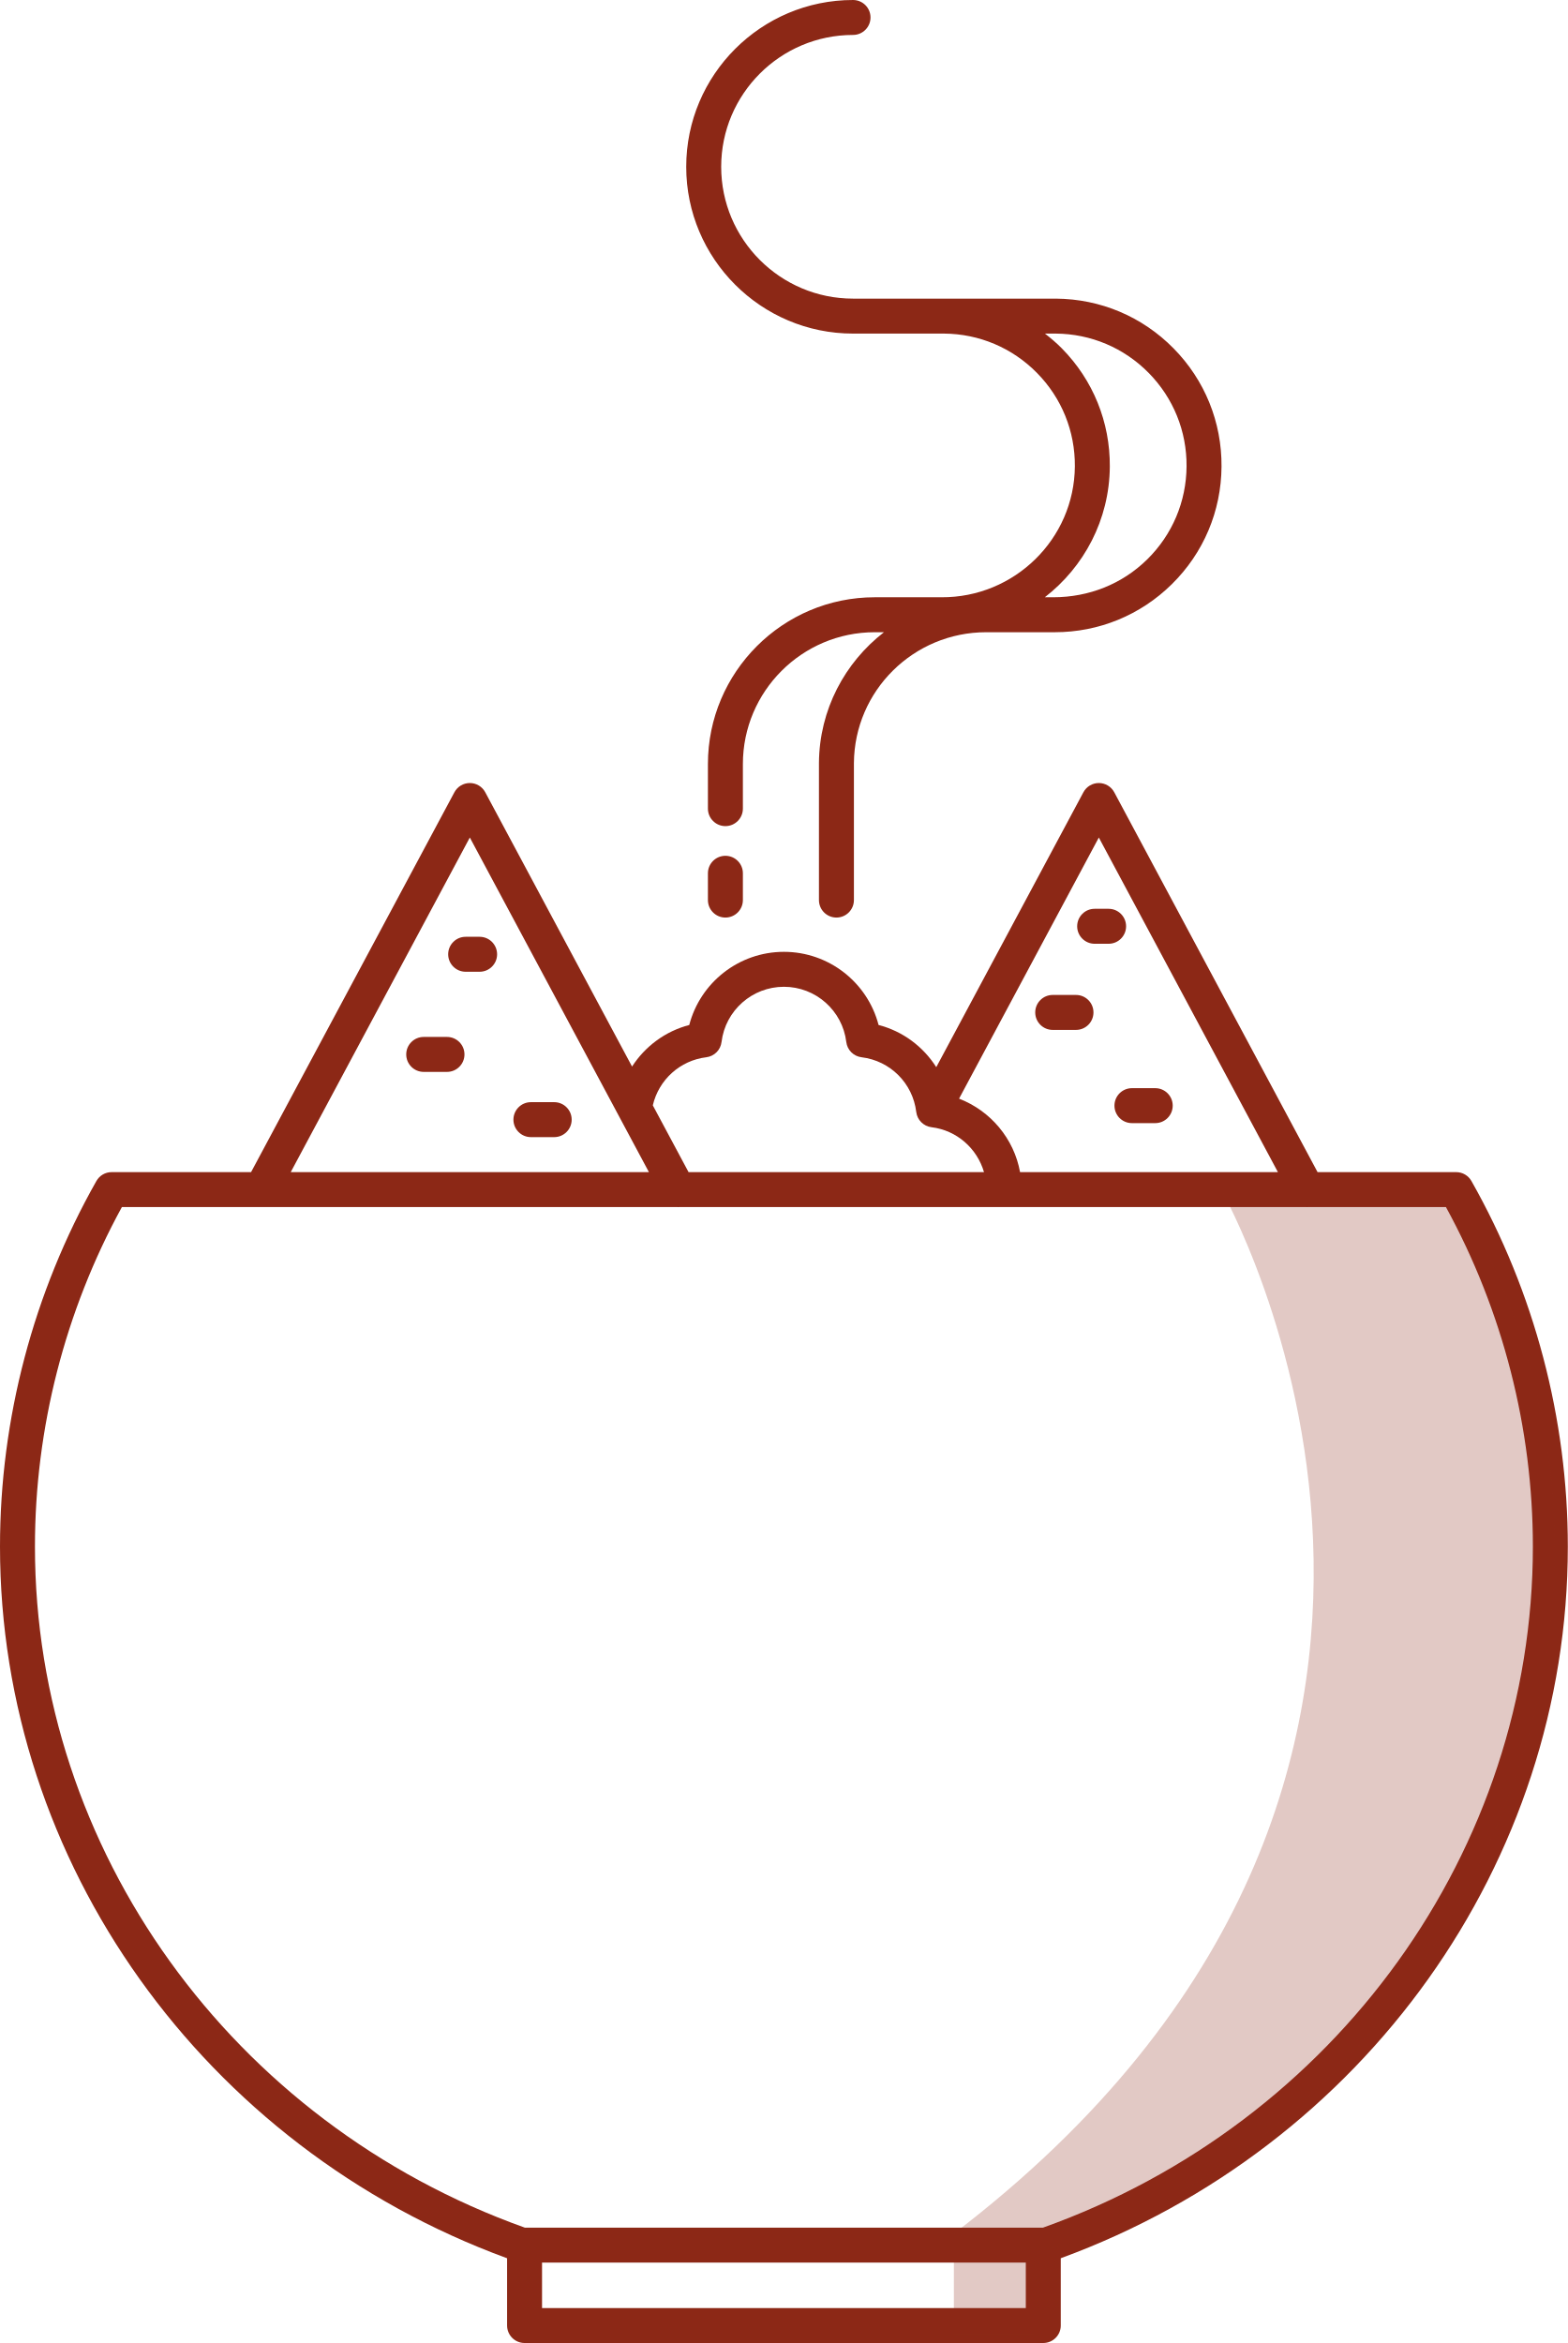
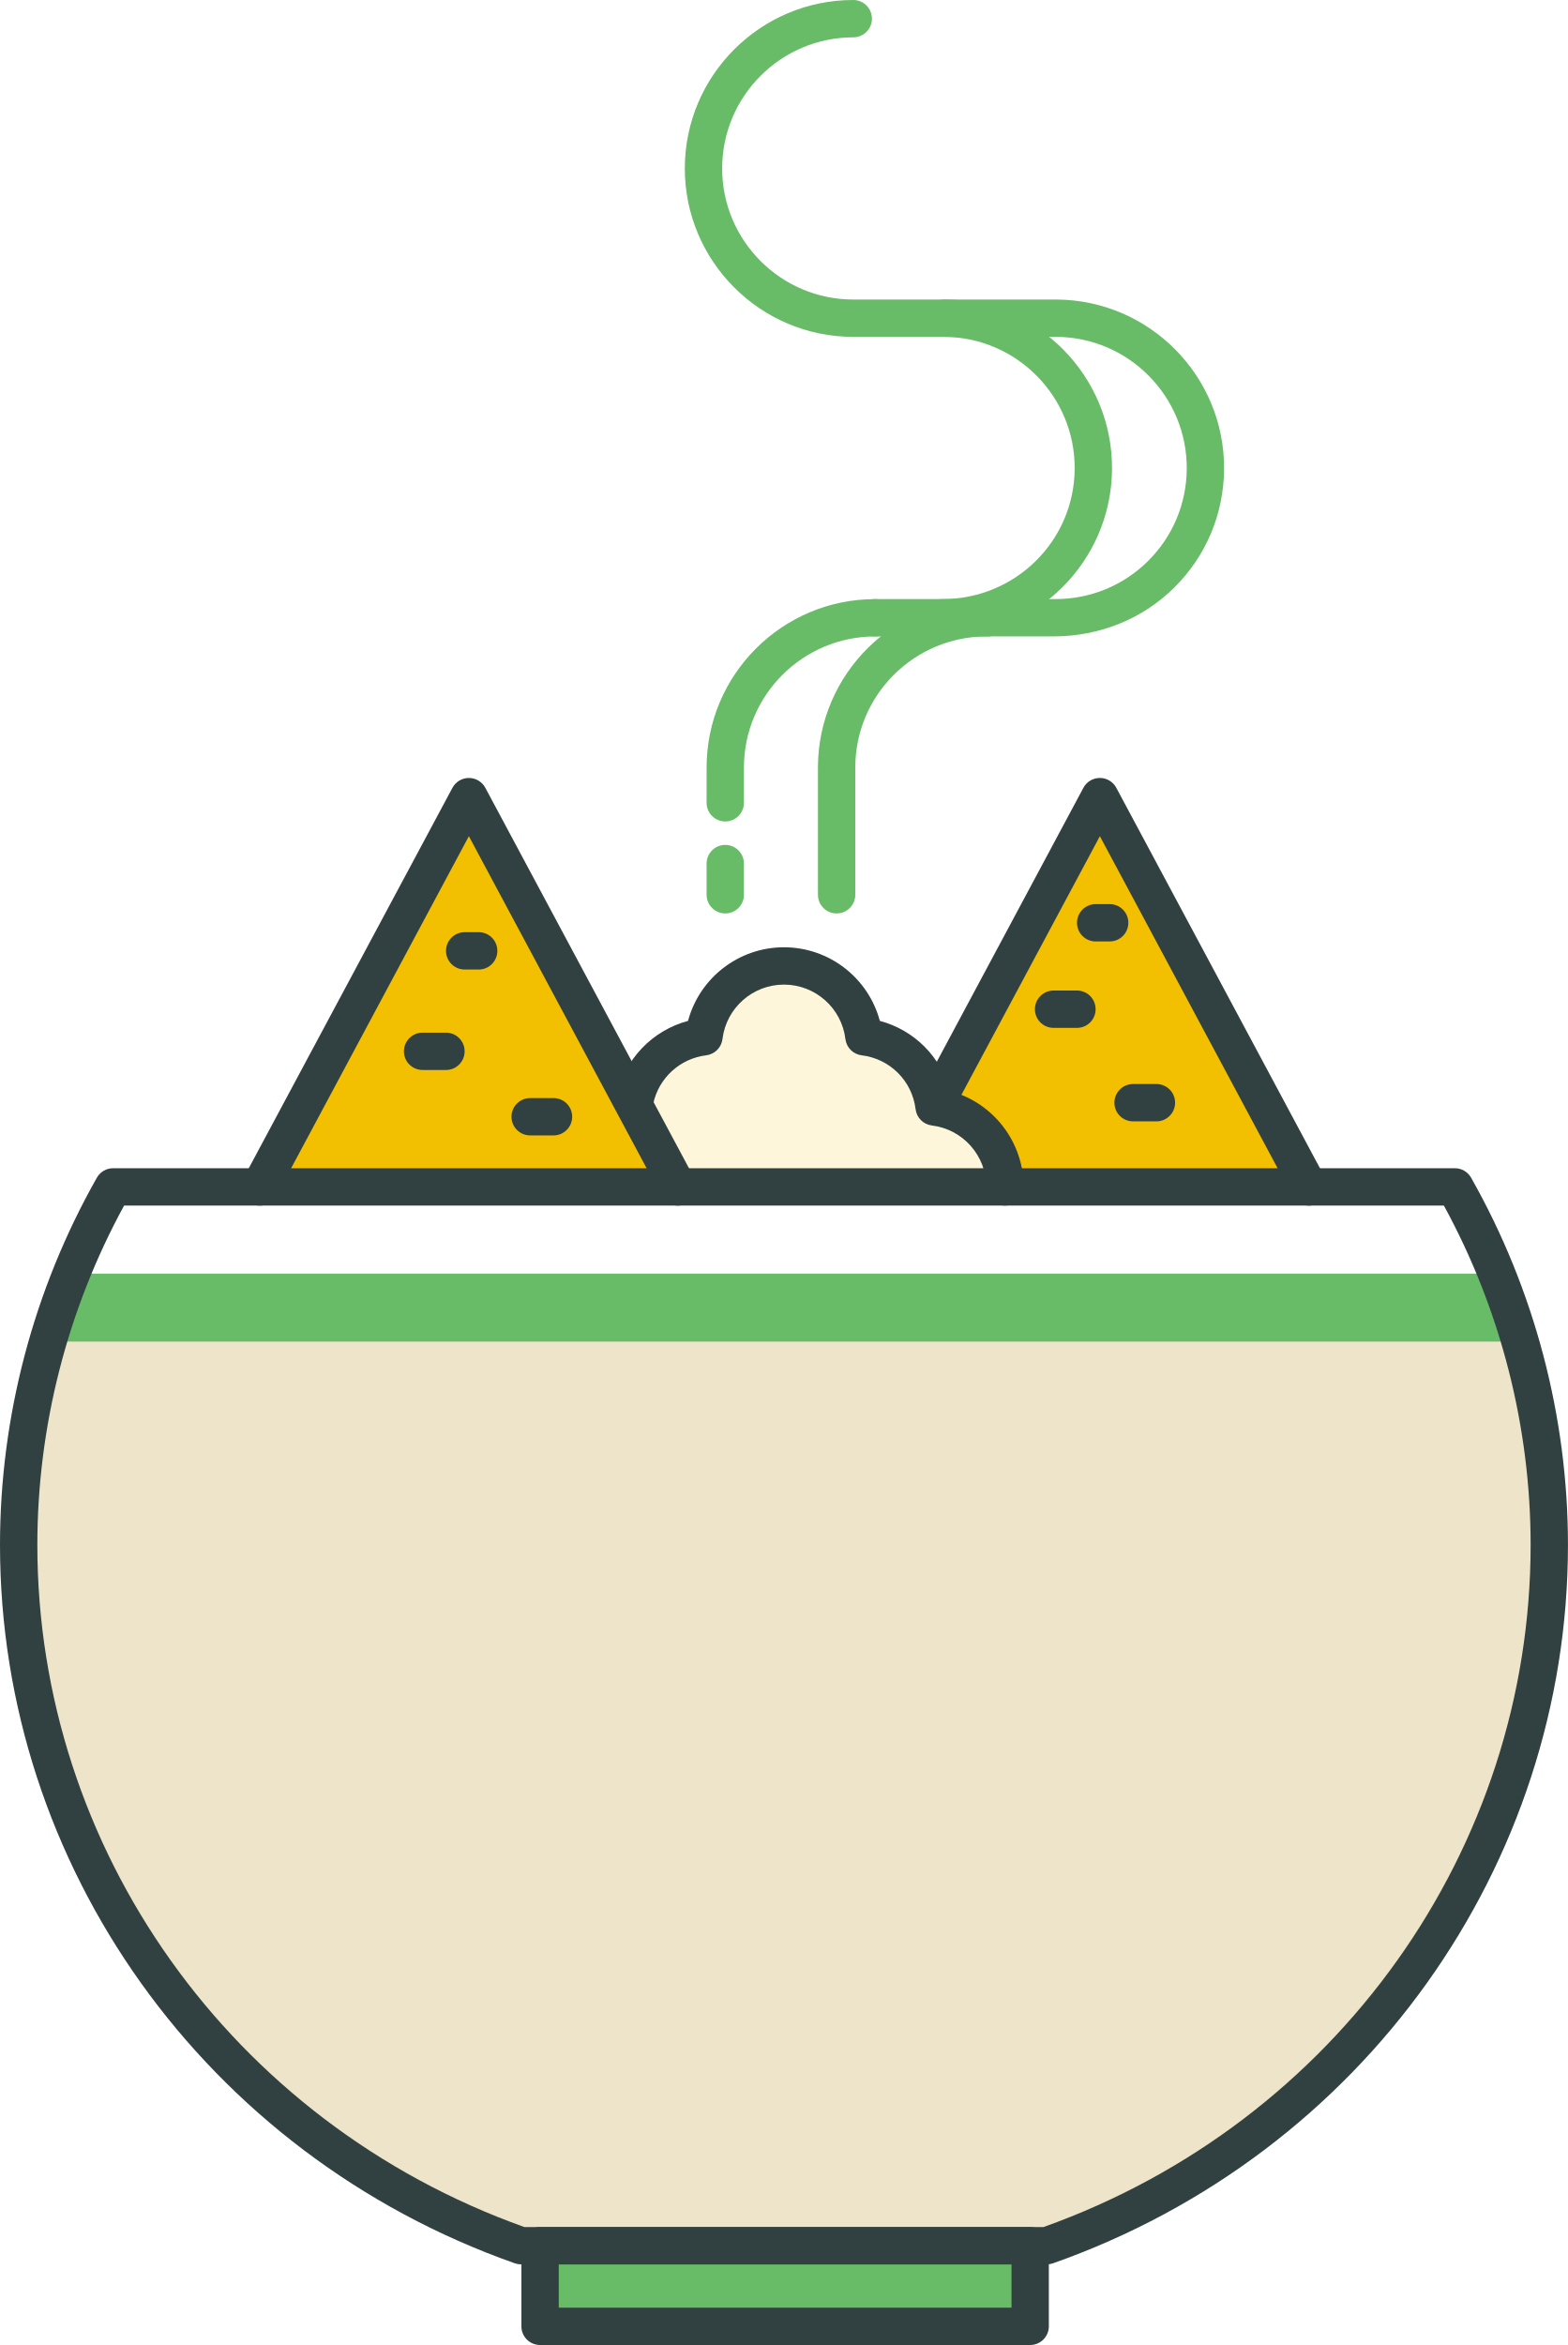
- <svg xmlns="http://www.w3.org/2000/svg" version="1.1" id="Layer_1" x="0px" y="0px" width="111.744px" height="167px" viewBox="0 0 111.744 167" enable-background="new 0 0 111.744 167" xml:space="preserve">
+ <svg xmlns="http://www.w3.org/2000/svg" version="1.1" id="Layer_1" x="0px" y="0px" width="105px" height="157px" viewBox="0 0 105 157" enable-background="new 0 0 105 157" xml:space="preserve">
  <g>
+     <rect x="36.099" y="150.206" fill="#68BC68" width="32.765" height="6.045" />
+     <path fill="#EDE4CA" d="M3.755,87.396l97.2-0.857c-0.087-0.224,16.3,43.724-31.652,63.667H36.099   C36.67,150.409-12.014,132.836,3.755,87.396z" />
+     <polygon fill="#68BC68" points="102.627,89.819 3.201,89.819 3.755,87.396 3.838,85.27 100.694,85.27 101.799,87.105  " />
    <g>
-       <path fill="#8C2816" d="M60.798,23.777h6.484c2.51,0.018,4.863,1.014,6.624,2.801c1.762,1.788,2.722,4.155,2.703,6.665    c-0.038,5.181-4.319,9.354-9.503,9.328h-4.761c-6.555,0-11.889,5.333-11.889,11.888v3.177c0,0.688,0.558,1.246,1.246,1.246    s1.246-0.558,1.246-1.246v-3.177c0-5.181,4.216-9.397,9.398-9.397h0.657c-2.789,2.159-4.606,5.522-4.634,9.319v9.773    c0,0.688,0.557,1.246,1.246,1.246c0.688,0,1.246-0.558,1.246-1.246V54.39c0.038-5.158,4.247-9.328,9.432-9.328    c0.022,0,0.047,0,0.07,0l0.014,0l4.709,0c0.031,0,0.061,0,0.091,0c3.141,0,6.101-1.213,8.341-3.42    c2.263-2.229,3.521-5.205,3.544-8.381c0.023-3.175-1.191-6.17-3.42-8.432c-2.228-2.262-5.204-3.521-8.389-3.544H67.3h-0.009    h-6.493c-5.182,0-9.397-4.216-9.397-9.397c0-5.182,4.215-9.397,9.397-9.397c0.688,0,1.246-0.558,1.246-1.246    C62.044,0.558,61.486,0,60.798,0c-6.555,0-11.889,5.333-11.889,11.889C48.909,18.444,54.243,23.777,60.798,23.777z M75.244,23.777    c2.51,0.018,4.862,1.014,6.624,2.801c1.761,1.788,2.721,4.155,2.702,6.665c-0.019,2.51-1.013,4.863-2.801,6.625    c-1.788,1.761-4.151,2.699-6.696,2.703h-0.606c2.788-2.158,4.604-5.518,4.633-9.309c0.023-3.175-1.191-6.17-3.42-8.432    c-0.379-0.384-0.785-0.728-1.204-1.053H75.244z" />
-       <path fill="#8C2816" d="M111.744,110.235c0-9.106-2.376-18.117-6.871-26.058c-0.221-0.391-0.635-0.632-1.084-0.632h-9.882    L79.416,56.469c-0.217-0.405-0.639-0.658-1.099-0.658c-0.459,0-0.882,0.253-1.099,0.658L66.731,76.063    c-0.931-1.464-2.382-2.559-4.112-3.006c-0.787-3.029-3.54-5.214-6.747-5.214s-5.96,2.186-6.747,5.215    c-1.701,0.442-3.141,1.517-4.077,2.961L34.585,56.469c-0.217-0.405-0.639-0.658-1.099-0.658c-0.459,0-0.882,0.253-1.099,0.658    L17.895,83.545h-9.94c-0.449,0-0.863,0.241-1.084,0.632C2.376,92.118,0,101.129,0,110.235c0,22.5,14.498,42.794,36.142,50.725    v4.794c0,0.688,0.558,1.246,1.246,1.246h36.97c0.688,0,1.246-0.558,1.246-1.246v-4.795    C97.247,153.029,111.744,132.735,111.744,110.235z M78.317,59.696l12.764,23.848H72.703c-0.434-2.391-2.1-4.367-4.347-5.237    L78.317,59.696z M50.34,75.357c0.568-0.069,1.017-0.517,1.086-1.086c0.272-2.244,2.184-3.937,4.446-3.937s4.174,1.693,4.446,3.937    c0.069,0.569,0.518,1.017,1.087,1.086c2.047,0.249,3.651,1.853,3.899,3.9c0.069,0.569,0.518,1.017,1.087,1.087    c1.814,0.221,3.251,1.519,3.742,3.201H49.076l-2.548-4.76C46.953,76.958,48.471,75.584,50.34,75.357z M33.486,59.696L46.25,83.545    H20.722L33.486,59.696z M73.112,164.509H38.633v-3.239h34.479V164.509z M74.335,158.779H37.409    c-20.894-7.464-34.918-26.946-34.918-48.544c0-8.436,2.14-16.787,6.196-24.199h39.62c0.009,0,0.017,0.003,0.017,0.003    c0.018,0,0.027-0.003,0.036-0.003h44.778c0,0,0.017,0.003,0.025,0.003c0.009,0,0.019-0.003,0.028-0.003h9.866    c4.056,7.412,6.196,15.763,6.196,24.199C109.253,131.834,95.229,151.315,74.335,158.779z" />
-       <path fill="#8C2816" d="M31.858,73.909h-1.659c-0.688,0-1.246,0.558-1.246,1.246c0,0.688,0.558,1.246,1.246,1.246h1.659    c0.688,0,1.246-0.558,1.246-1.246C33.104,74.466,32.546,73.909,31.858,73.909z" />
-       <path fill="#8C2816" d="M34.184,66.771h-0.995c-0.688,0-1.246,0.558-1.246,1.246c0,0.688,0.558,1.246,1.246,1.246h0.995    c0.688,0,1.246-0.558,1.246-1.246C35.429,67.328,34.872,66.771,34.184,66.771z" />
-       <path fill="#8C2816" d="M39.499,78.558H37.84c-0.688,0-1.246,0.558-1.246,1.246c0,0.688,0.558,1.246,1.246,1.246h1.659    c0.688,0,1.246-0.558,1.246-1.246C40.745,79.115,40.187,78.558,39.499,78.558z" />
-       <path fill="#8C2816" d="M75.03,73.408h1.659c0.688,0,1.246-0.558,1.246-1.246s-0.558-1.246-1.246-1.246H75.03    c-0.688,0-1.246,0.558-1.246,1.246S74.342,73.408,75.03,73.408z" />
-       <path fill="#8C2816" d="M78.019,67.268h0.995c0.688,0,1.246-0.558,1.246-1.246c0-0.688-0.558-1.246-1.246-1.246h-0.995    c-0.688,0-1.246,0.558-1.246,1.246C76.774,66.71,77.331,67.268,78.019,67.268z" />
-       <path fill="#8C2816" d="M79.431,78.806c0,0.688,0.558,1.246,1.246,1.246h1.66c0.688,0,1.246-0.558,1.246-1.246    c0-0.688-0.558-1.246-1.246-1.246h-1.66C79.988,77.561,79.431,78.118,79.431,78.806z" />
-       <path fill="#8C2816" d="M51.702,60.998c-0.688,0-1.246,0.558-1.246,1.246v1.91c0,0.688,0.558,1.246,1.246,1.246    s1.246-0.558,1.246-1.246v-1.91C52.948,61.555,52.39,60.998,51.702,60.998z" />
+       <path fill="#314040" d="M68.986,157h-32.82c-0.691,0-1.25-0.559-1.25-1.25v-5.398c0-0.69,0.56-1.25,1.25-1.25h32.82    c0.691,0,1.25,0.56,1.25,1.25v5.398C70.236,156.441,69.676,157,68.986,157z M37.416,154.5h30.32v-2.898h-30.32V154.5z" />
    </g>
-     <path opacity="0.25" fill="#8C2816" d="M87.062,84.845c0,0,23.754,41.667-19.076,74.358l4.827,1.101h1.91   c0,0,21.344-5.027,32.063-30.46c10.719-25.433-3.333-45-3.333-45H87.062z" />
-     <rect x="67.986" y="160.919" opacity="0.25" fill="#8C2816" width="5.702" height="5.449" />
+     <path fill="#FEF6DB" d="M45.859,79.581h22.301l-1.258-2.75l-2.987-3.004l-2.265-0.871c0,0-0.011-1.75-0.568-2.125   c-0.557-0.375-3.156-0.5-3.42-0.875s0-1.75,0-1.75l-2.889-1.889l-3.127-1.406l-2.501,1.406l-0.578,1.25l-1.25,1.569l-3.673,1.25   l-1.423,2.19L45.859,79.581z" />
+     <polygon fill="#F2C000" points="68.548,78.873 63.619,73.046 73.369,54.206 87.867,78.873  " />
+     <g>
+       <path fill="#314040" d="M87.646,80.718c-0.446,0-0.878-0.239-1.103-0.66l-12.89-24.074l-9.87,18.434    c-0.325,0.609-1.082,0.836-1.692,0.513c-0.609-0.326-0.838-1.084-0.512-1.692L72.55,52.745c0.217-0.406,0.641-0.66,1.102-0.66    c0.461,0,0.885,0.254,1.102,0.66l13.993,26.133c0.326,0.608,0.097,1.366-0.512,1.692C88.047,80.67,87.845,80.718,87.646,80.718z" />
+     </g>
+     <g>
+       <path fill="#314040" d="M72.118,68.817h-1.564c-0.691,0-1.25-0.56-1.25-1.25c0-0.69,0.56-1.25,1.25-1.25h1.564    c0.691,0,1.25,0.56,1.25,1.25C73.369,68.258,72.809,68.817,72.118,68.817z" />
+     </g>
+     <g>
+       <path fill="#314040" d="M74.31,63.031h-0.938c-0.691,0-1.25-0.56-1.25-1.25s0.56-1.25,1.25-1.25h0.938    c0.691,0,1.25,0.56,1.25,1.25S75.001,63.031,74.31,63.031z" />
+     </g>
+     <g>
+       <path fill="#314040" d="M77.441,75.077h-1.565c-0.691,0-1.25-0.56-1.25-1.25s0.56-1.25,1.25-1.25h1.565    c0.691,0,1.25,0.56,1.25,1.25S78.131,75.077,77.441,75.077z" />
+     </g>
+     <g>
+       <path fill="#314040" d="M67.297,80.715c-0.691,0-1.25-0.56-1.25-1.25c0-2.093-1.566-3.86-3.644-4.113    c-0.571-0.07-1.021-0.52-1.09-1.091c-0.231-1.894-1.715-3.377-3.61-3.607c-0.571-0.069-1.021-0.52-1.09-1.091    c-0.252-2.076-2.022-3.643-4.116-3.643s-3.863,1.566-4.116,3.644c-0.069,0.57-0.519,1.02-1.09,1.09    c-1.754,0.213-3.179,1.517-3.548,3.242c-0.145,0.676-0.812,1.099-1.484,0.962c-0.675-0.145-1.106-0.809-0.962-1.483    c0.526-2.463,2.393-4.389,4.778-5.026c0.765-2.865,3.38-4.928,6.422-4.928s5.656,2.062,6.422,4.928    c2.297,0.61,4.09,2.402,4.7,4.698c2.866,0.766,4.929,3.379,4.929,6.419C68.548,80.155,67.988,80.715,67.297,80.715z" />
+     </g>
+     <g>
+       <g>
+         <path fill="#68BC68" d="M57.662,51.388" />
+       </g>
+       <g>
+         <g>
+           <path fill="#68BC68" d="M58.599,42.61c-0.691,0-1.25-0.56-1.25-1.25c0-0.69,0.56-1.25,1.25-1.25h11.997c0.022,0,0.043,0,0.064,0      c2.351,0,4.538-0.895,6.194-2.525c1.67-1.646,2.6-3.844,2.617-6.188c0.036-4.84-3.874-8.807-8.715-8.843H57.14      c-6.22,0-11.281-5.059-11.281-11.277C45.859,5.059,50.92,0,57.14,0c0.691,0,1.25,0.56,1.25,1.25c0,0.691-0.56,1.25-1.25,1.25      c-4.841,0-8.78,3.938-8.78,8.777c0,4.84,3.939,8.777,8.78,8.777h13.624c6.23,0.046,11.253,5.143,11.207,11.36      c-0.022,3.013-1.216,5.836-3.363,7.95c-2.146,2.114-4.995,3.224-8.001,3.244L58.599,42.61z" />
+         </g>
+         <g>
+           <path fill="#68BC68" d="M63.187,42.609c-0.028,0-0.057,0-0.085,0c-0.677-0.005-1.238-0.548-1.251-1.225      c-0.014-0.677,0.504-1.241,1.18-1.273l0.021-0.001c0.021,0.001,0.043,0.001,0.064,0.001c4.881,0,8.814-3.896,8.85-8.714      c0.036-4.84-3.874-8.807-8.715-8.843c-0.691-0.005-1.246-0.569-1.241-1.259c0.005-0.688,0.564-1.241,1.25-1.241      c0.003,0,0.006,0,0.009,0c6.22,0.046,11.244,5.143,11.198,11.36C74.421,37.605,69.369,42.609,63.187,42.609z" />
+         </g>
+         <g>
+           <path fill="#68BC68" d="M56.024,61.156c-0.691,0-1.25-0.559-1.25-1.25v-8.593c0.046-6.199,5.098-11.203,11.28-11.203      c0.028,0,0.057,0,0.085,0c0.689,0.005,1.254,0.566,1.251,1.255c-0.002,0.688-0.551,1.245-1.24,1.245h-0.021      c-0.022,0-0.044,0-0.066,0c-4.82,0-8.753,3.895-8.788,8.712v8.584C57.274,60.597,56.715,61.156,56.024,61.156z" />
+         </g>
+         <g>
+           <path fill="#68BC68" d="M55.608,41.36" />
+         </g>
+         <g>
+           <path fill="#68BC68" d="M48.567,54.997c-0.691,0-1.25-0.56-1.25-1.25v-2.359c0-6.219,5.061-11.277,11.282-11.277      c0.691,0,1.25,0.56,1.25,1.25c0,0.69-0.56,1.25-1.25,1.25c-4.842,0-8.781,3.938-8.781,8.777v2.359      C49.818,54.438,49.258,54.997,48.567,54.997z" />
+         </g>
+       </g>
+     </g>
+     <g>
+       <path fill="#68BC68" d="M48.567,61.156c-0.691,0-1.25-0.559-1.25-1.25v-2.089c0-0.69,0.56-1.25,1.25-1.25    c0.691,0,1.25,0.56,1.25,1.25v2.089C49.818,60.597,49.258,61.156,48.567,61.156z" />
+     </g>
+     <polygon fill="#F2C000" points="17.593,78.873 29.082,57.894 31.422,54.206 45.921,78.873  " />
+     <g>
+       <path fill="#314040" d="M45.391,80.718c-0.446,0-0.878-0.239-1.103-0.66l-12.89-24.074l-12.89,24.074    c-0.326,0.608-1.084,0.836-1.692,0.513c-0.609-0.326-0.838-1.084-0.512-1.692l13.993-26.133c0.218-0.406,0.641-0.66,1.102-0.66    s0.885,0.254,1.102,0.66l13.993,26.133c0.326,0.608,0.097,1.366-0.512,1.692C45.793,80.67,45.591,80.718,45.391,80.718z" />
+     </g>
+     <g>
+       <path fill="#314040" d="M29.864,71.637h-1.565c-0.691,0-1.25-0.56-1.25-1.25c0-0.691,0.56-1.25,1.25-1.25h1.565    c0.691,0,1.25,0.559,1.25,1.25C31.114,71.077,30.555,71.637,29.864,71.637z" />
+     </g>
+     <g>
+       <path fill="#314040" d="M32.056,64.911h-0.938c-0.691,0-1.25-0.56-1.25-1.25c0-0.691,0.56-1.25,1.25-1.25h0.938    c0.691,0,1.25,0.559,1.25,1.25C33.306,64.352,32.746,64.911,32.056,64.911z" />
+     </g>
+     <g>
+       <path fill="#314040" d="M37.066,76.017h-1.564c-0.691,0-1.25-0.56-1.25-1.25c0-0.69,0.56-1.25,1.25-1.25h1.564    c0.691,0,1.25,0.56,1.25,1.25C38.316,75.457,37.756,76.017,37.066,76.017z" />
+     </g>
+     <g>
+       <g>
+         <g>
+           <path fill="#314040" d="M70.1,151.602H34.893c-0.142,0-0.282-0.025-0.416-0.071C13.712,144.206,0,124.88,0,103.439      c0-8.592,2.243-17.095,6.486-24.59c0.222-0.393,0.638-0.635,1.088-0.635h89.851c0.45,0,0.867,0.242,1.088,0.635      c4.243,7.495,6.486,15.998,6.486,24.59c0,21.44-13.717,40.767-34.483,48.091C70.383,151.577,70.242,151.602,70.1,151.602z       M35.109,149.102h34.776c19.658-7.025,32.614-25.349,32.614-45.662c0-7.92-2.006-15.761-5.809-22.725H8.31      c-3.803,6.964-5.809,14.805-5.809,22.725C2.501,123.753,15.451,142.076,35.109,149.102z" />
+         </g>
+       </g>
+     </g>
  </g>
</svg>
